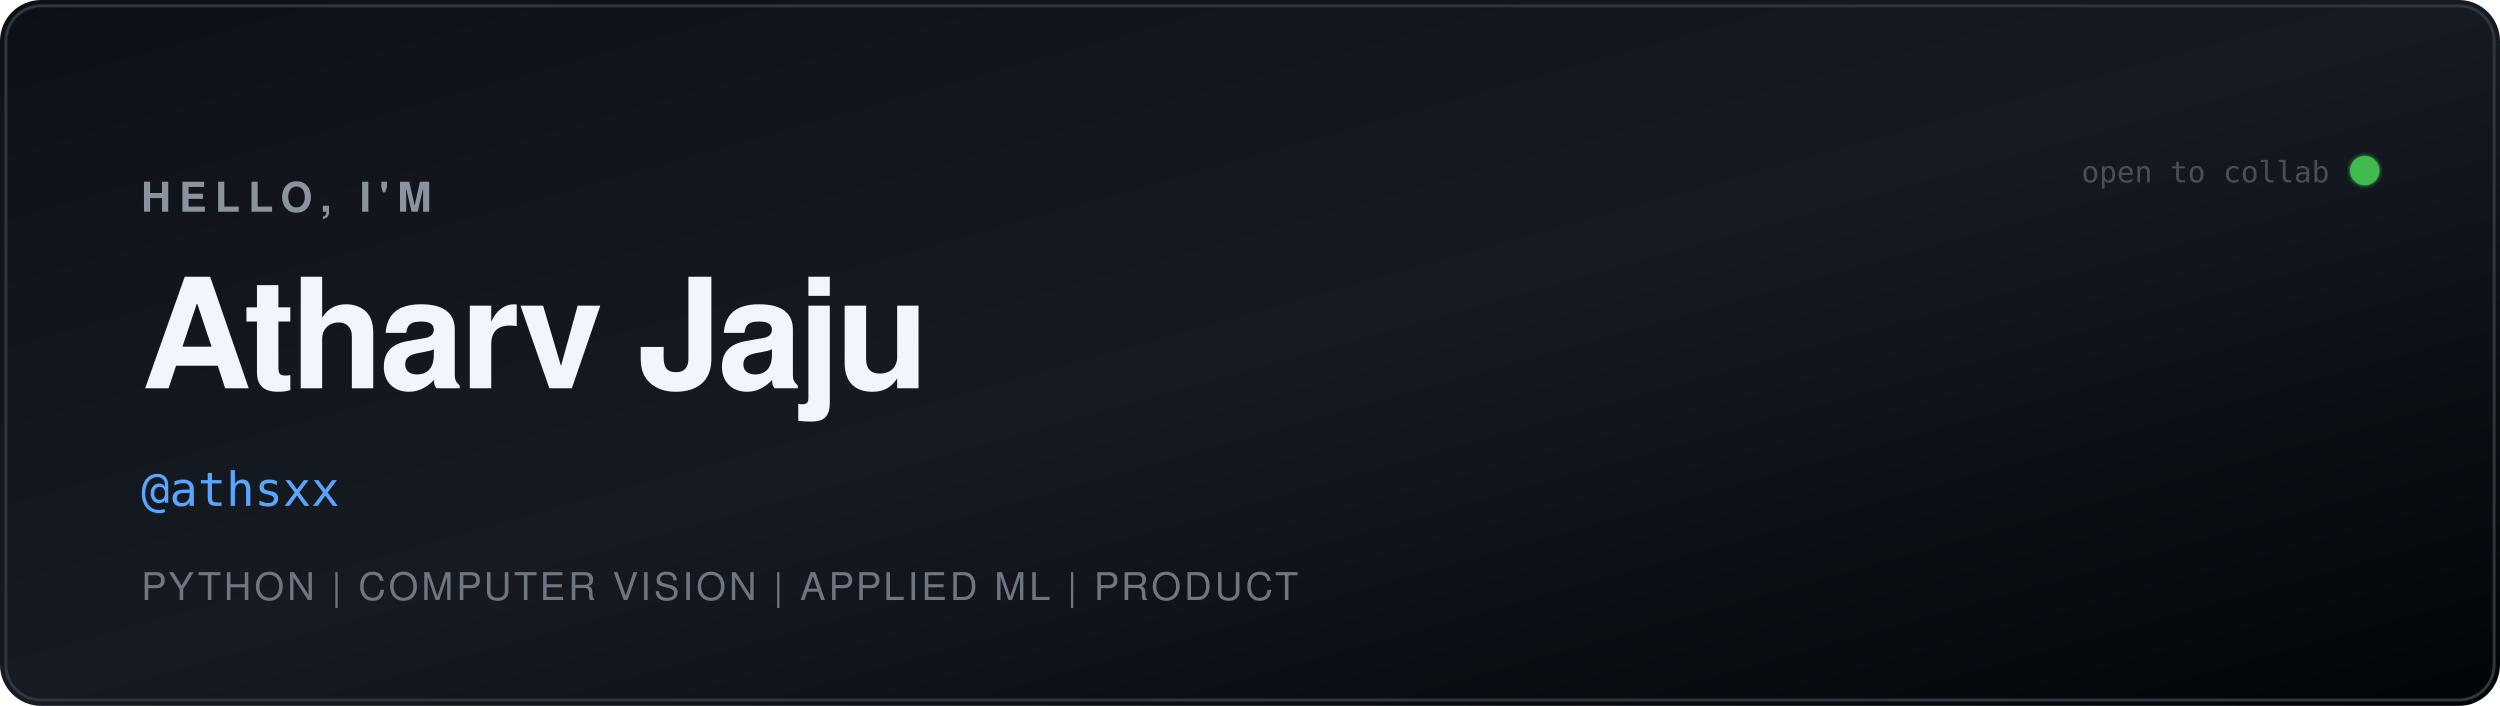
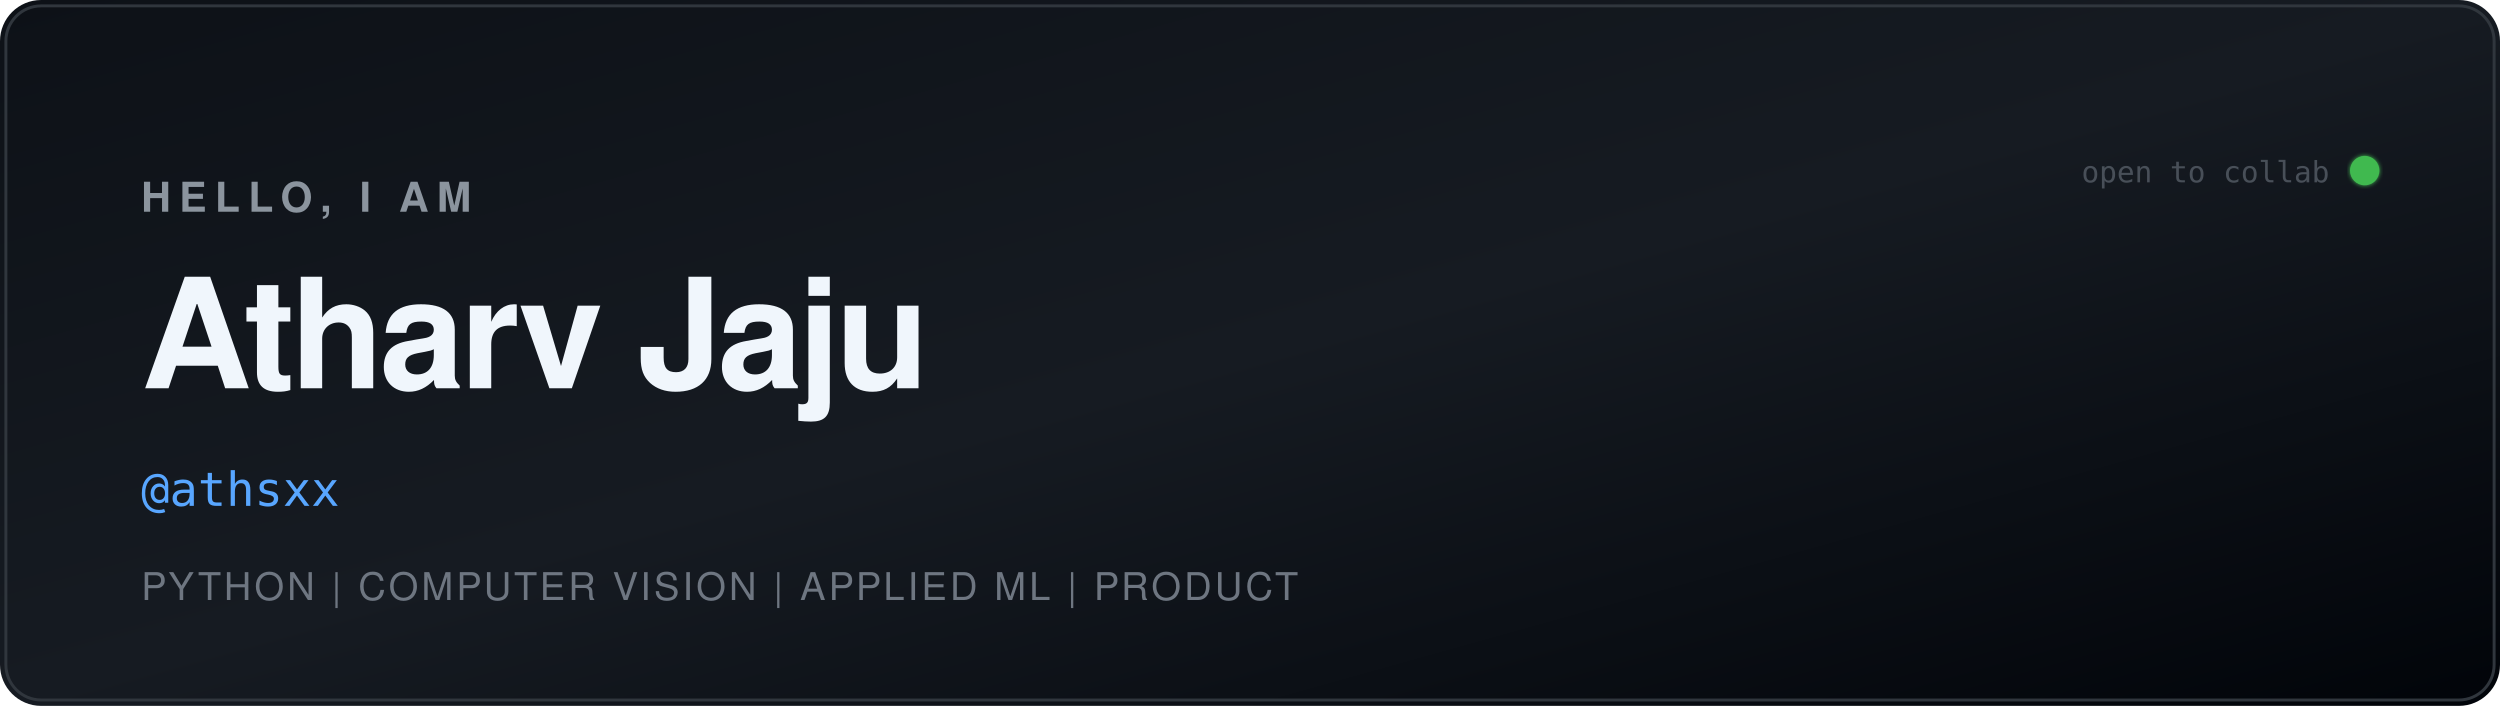
<svg xmlns="http://www.w3.org/2000/svg" width="850" height="240" viewBox="0 0 850 240" role="img" aria-label="Atharv Jaju - athsxx">
  <defs>
    <linearGradient id="bg" x1="0%" y1="0%" x2="100%" y2="100%">
      <stop offset="0%" style="stop-color:#0d1117" />
      <stop offset="50%" style="stop-color:#161b22" />
      <stop offset="100%" style="stop-color:#010409" />
    </linearGradient>
    <linearGradient id="accent" x1="0%" y1="0%" x2="100%" y2="0%">
      <stop offset="0%" style="stop-color:#58a6ff" />
      <stop offset="100%" style="stop-color:#a371f7" />
    </linearGradient>
    <filter id="soft" x="-10%" y="-10%" width="120%" height="120%">
      <feGaussianBlur stdDeviation="0.8" result="b" />
      <feMerge>
        <feMergeNode in="b" />
        <feMergeNode in="SourceGraphic" />
      </feMerge>
    </filter>
  </defs>
  <rect width="850" height="240" rx="14" fill="url(#bg)" />
  <rect x="2" y="2" width="846" height="236" rx="12" fill="none" stroke="#30363d" stroke-width="1" />
-   <text x="48" y="72" fill="#8b949e" font-family="ui-sans-serif, system-ui, -apple-system, Segoe UI, Helvetica, Arial, sans-serif" font-size="14" font-weight="600" letter-spacing="0.2em">HELLO, I'M</text>
+   <text x="48" y="72" fill="#8b949e" font-family="ui-sans-serif, system-ui, -apple-system, Segoe UI, Helvetica, Arial, sans-serif" font-size="14" font-weight="600" letter-spacing="0.2em">HELLO, I AM</text>
  <text x="48" y="132" fill="#f0f6fc" font-family="ui-sans-serif, system-ui, -apple-system, Segoe UI, Helvetica, Arial, sans-serif" font-size="52" font-weight="700" letter-spacing="-1.5">Atharv Jaju</text>
  <text x="48" y="172" fill="#58a6ff" font-family="ui-monospace, SFMono-Regular, Menlo, Monaco, Consolas, monospace" font-size="16" font-weight="500">@athsxx</text>
  <text x="48" y="204" fill="#6e7681" font-family="ui-sans-serif, system-ui, -apple-system, Segoe UI, Helvetica, Arial, sans-serif" font-size="13" font-weight="500" letter-spacing="0.08em">PYTHON  |  COMPUTER VISION  |  APPLIED ML  |  PRODUCT</text>
  <line x1="48" y1="222" x2="802" y2="222" stroke="url(#accent)" stroke-width="2" stroke-linecap="round" opacity="0.85" />
  <circle cx="804" cy="58" r="5" fill="#3fb950" filter="url(#soft)" />
  <text x="792" y="62" fill="#484f58" font-family="ui-monospace, monospace" font-size="10" text-anchor="end">open to collab</text>
</svg>
